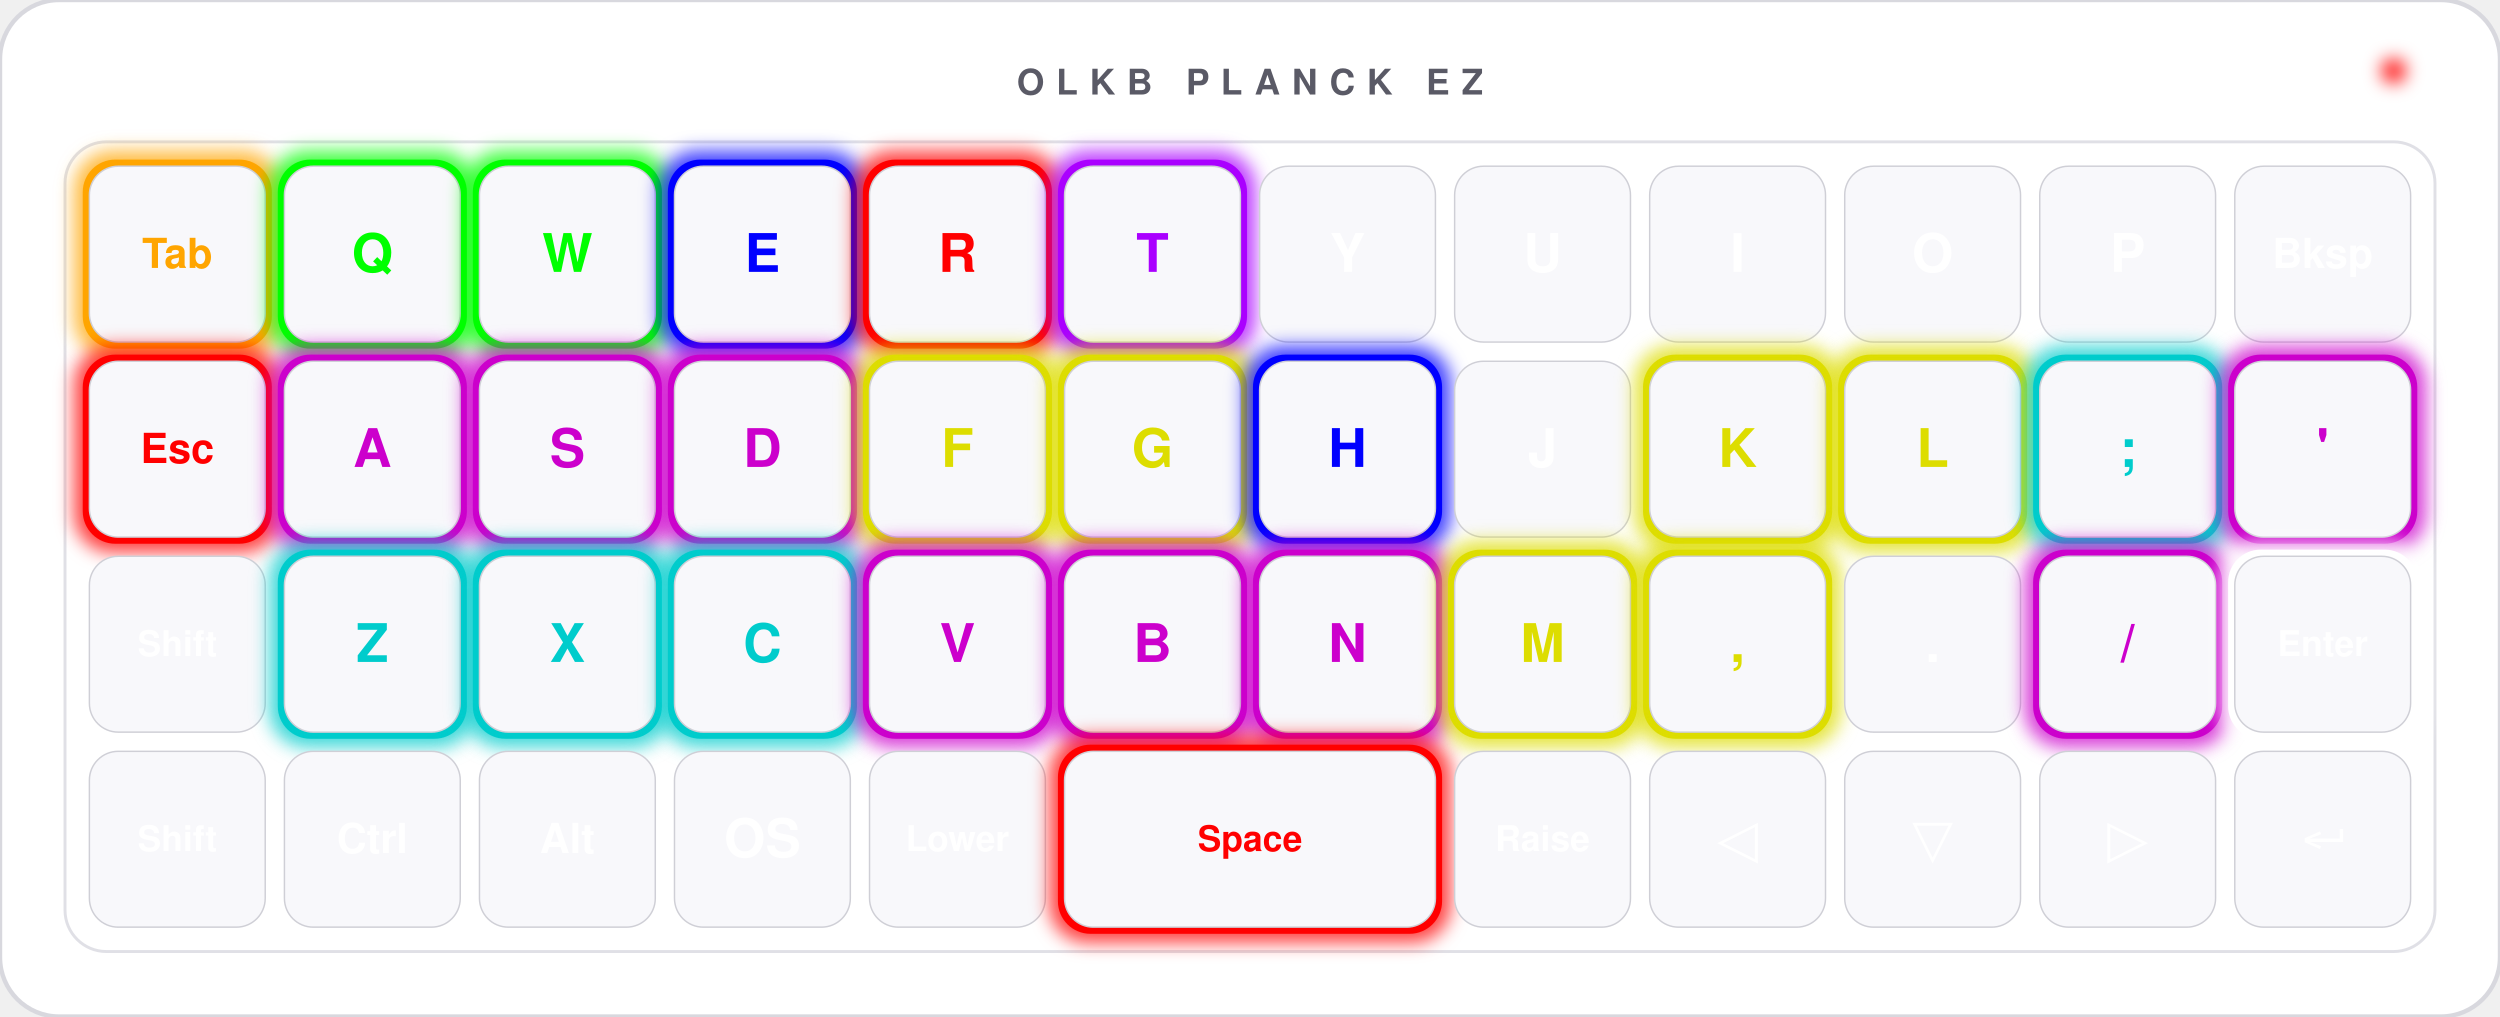
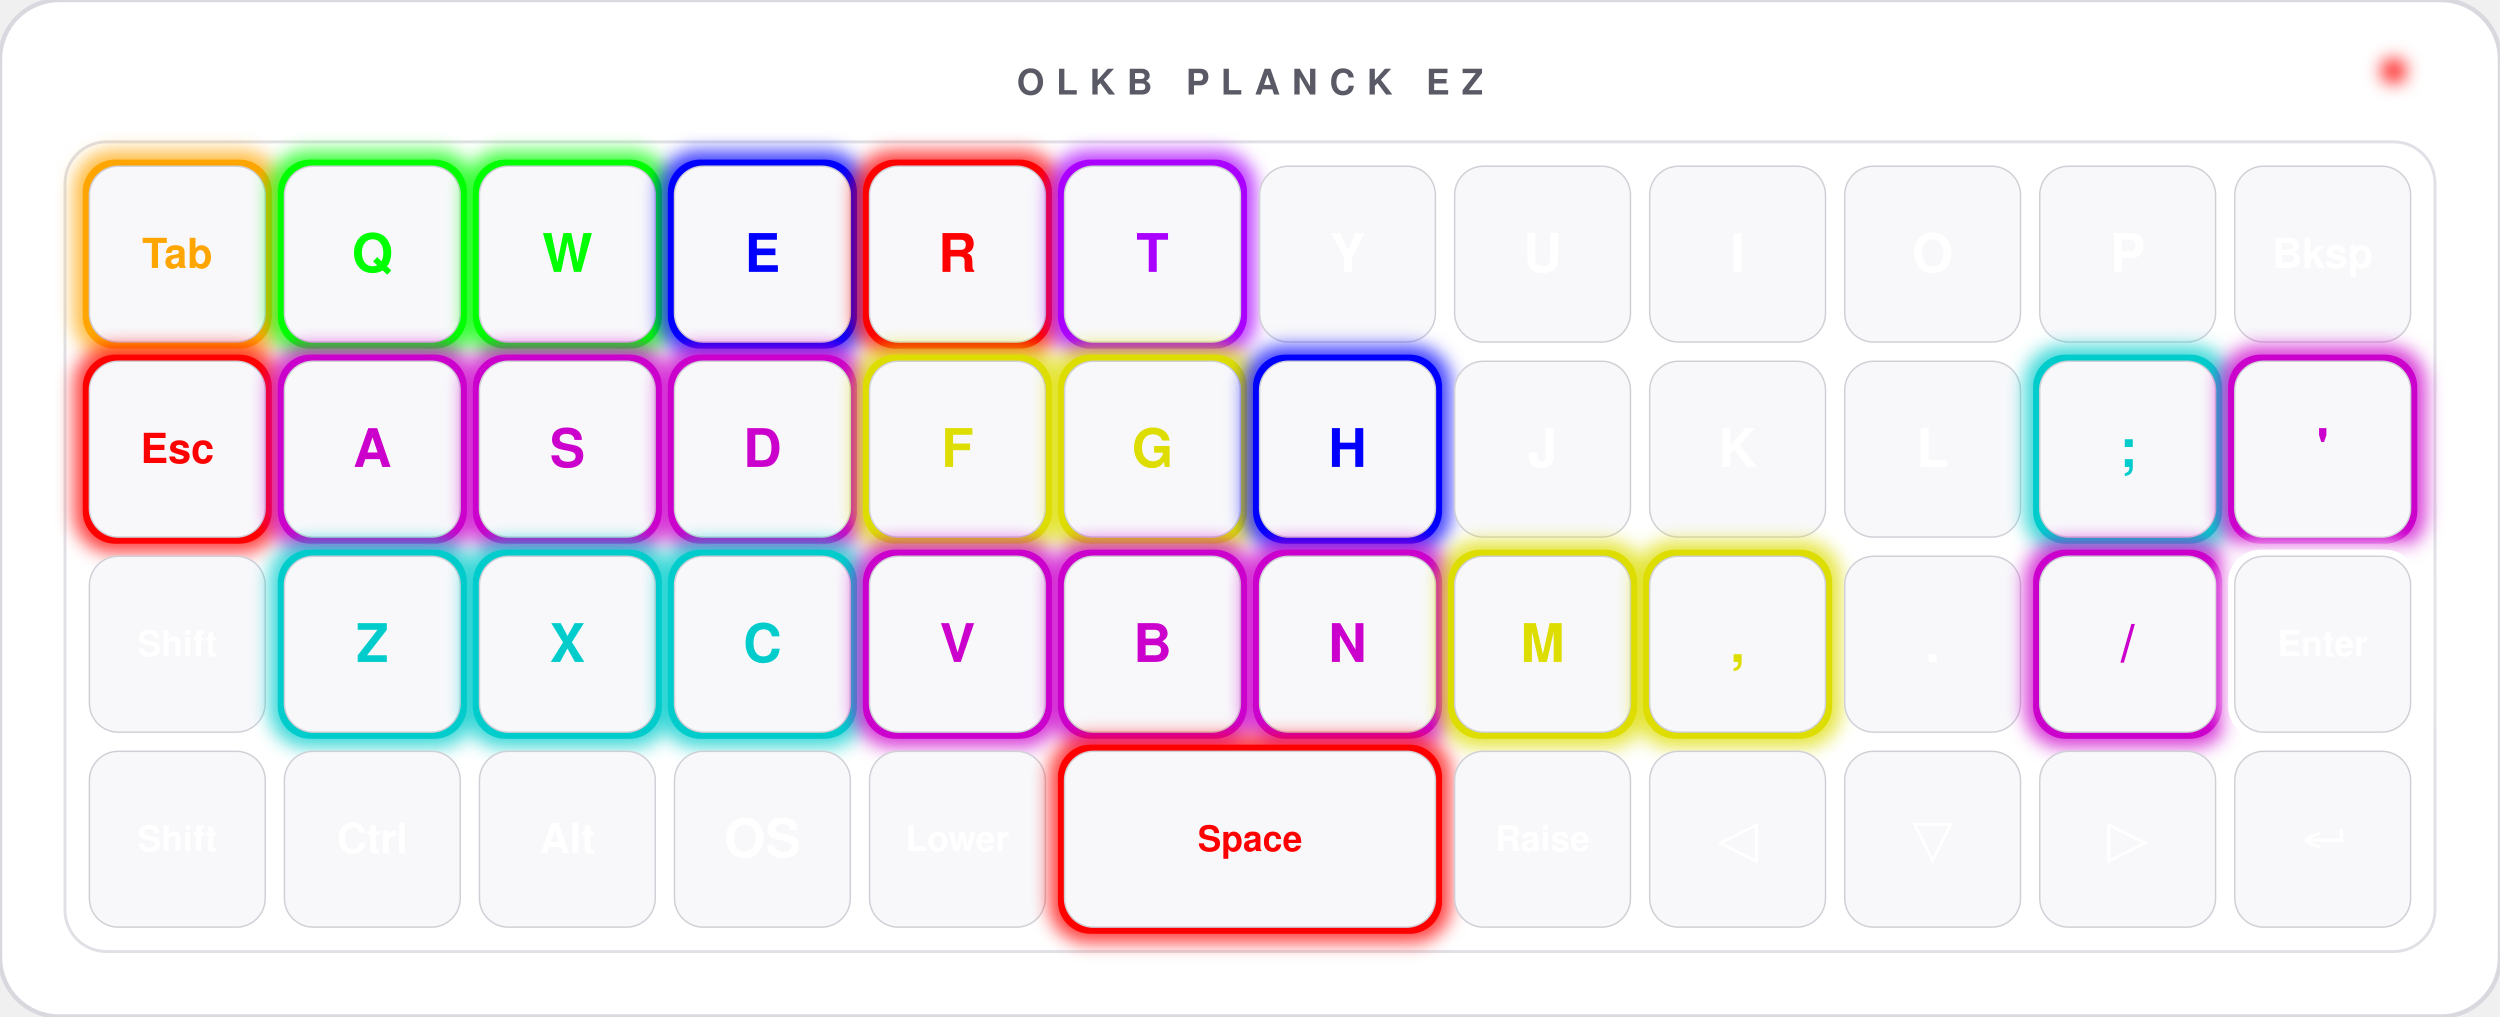
<svg xmlns="http://www.w3.org/2000/svg" baseProfile="full" height="344" version="1.1" viewBox="0 0 846 344" width="846">
  <defs>
    <filter height="220%" id="glow-s" width="220%" x="-60%" y="-60%">
      <feGaussianBlur in="SourceGraphic" stdDeviation="3" />
    </filter>
    <filter height="300%" id="glow-m" width="300%" x="-100%" y="-100%">
      <feGaussianBlur in="SourceGraphic" stdDeviation="3" />
    </filter>
    <filter height="140%" id="cap-shadow" width="140%" x="-20%" y="-20%">
      <feGaussianBlur in="SourceAlpha" stdDeviation="1.5" />
      <feOffset dx="0" dy="1.5" in="SourceGraphic" result="off" />
      <feFlood flood-color="#000000" flood-opacity="0.18" />
      <feComposite in="SourceGraphic" in2="off" operator="over" />
    </filter>
-     <mask id="m-a3682fa7">
+     <mask id="m-ad6ca3f2">
      <rect fill="#ffffff" height="60" rx="10" ry="10" width="60" x="30" y="56" />
      <text fill="#000000" font-family="Helvetica, Arial, sans-serif" font-size="14" font-weight="bold" text-anchor="middle" x="60.0" y="90.667">Tab</text>
    </mask>
-     <mask id="m-a0e9c90c">
+     <mask id="m-80495598">
      <rect fill="#ffffff" height="60" rx="10" ry="10" width="60" x="96" y="56" />
      <text fill="#000000" font-family="Helvetica, Arial, sans-serif" font-size="18" font-weight="bold" text-anchor="middle" x="126.0" y="92.0">Q</text>
    </mask>
-     <mask id="m-4e6a216d">
+     <mask id="m-ca062915">
      <rect fill="#ffffff" height="60" rx="10" ry="10" width="60" x="162" y="56" />
      <text fill="#000000" font-family="Helvetica, Arial, sans-serif" font-size="18" font-weight="bold" text-anchor="middle" x="192.0" y="92.0">W</text>
    </mask>
-     <mask id="m-e79bb41c">
+     <mask id="m-5a11fb06">
      <rect fill="#ffffff" height="60" rx="10" ry="10" width="60" x="228" y="56" />
      <text fill="#000000" font-family="Helvetica, Arial, sans-serif" font-size="18" font-weight="bold" text-anchor="middle" x="258.0" y="92.0">E</text>
    </mask>
-     <mask id="m-a61cf820">
+     <mask id="m-02779826">
      <rect fill="#ffffff" height="60" rx="10" ry="10" width="60" x="294" y="56" />
      <text fill="#000000" font-family="Helvetica, Arial, sans-serif" font-size="18" font-weight="bold" text-anchor="middle" x="324.0" y="92.0">R</text>
    </mask>
-     <mask id="m-30f23787">
+     <mask id="m-3bdf5aa9">
      <rect fill="#ffffff" height="60" rx="10" ry="10" width="60" x="360" y="56" />
      <text fill="#000000" font-family="Helvetica, Arial, sans-serif" font-size="18" font-weight="bold" text-anchor="middle" x="390.0" y="92.0">T</text>
    </mask>
-     <mask id="m-81346b75">
+     <mask id="m-f58303f0">
      <rect fill="#ffffff" height="60" rx="10" ry="10" width="60" x="426" y="56" />
      <text fill="#000000" font-family="Helvetica, Arial, sans-serif" font-size="18" font-weight="bold" text-anchor="middle" x="456.0" y="92.0">Y</text>
    </mask>
-     <mask id="m-6fed8684">
+     <mask id="m-6e8b50a5">
      <rect fill="#ffffff" height="60" rx="10" ry="10" width="60" x="492" y="56" />
      <text fill="#000000" font-family="Helvetica, Arial, sans-serif" font-size="18" font-weight="bold" text-anchor="middle" x="522.0" y="92.0">U</text>
    </mask>
-     <mask id="m-9e12f7f2">
+     <mask id="m-62370b7b">
      <rect fill="#ffffff" height="60" rx="10" ry="10" width="60" x="558" y="56" />
      <text fill="#000000" font-family="Helvetica, Arial, sans-serif" font-size="18" font-weight="bold" text-anchor="middle" x="588.0" y="92.0">I</text>
    </mask>
-     <mask id="m-3d9be887">
+     <mask id="m-af14b37f">
      <rect fill="#ffffff" height="60" rx="10" ry="10" width="60" x="624" y="56" />
      <text fill="#000000" font-family="Helvetica, Arial, sans-serif" font-size="18" font-weight="bold" text-anchor="middle" x="654.0" y="92.0">O</text>
    </mask>
-     <mask id="m-d5e71b8e">
+     <mask id="m-36e3bdf7">
      <rect fill="#ffffff" height="60" rx="10" ry="10" width="60" x="690" y="56" />
      <text fill="#000000" font-family="Helvetica, Arial, sans-serif" font-size="18" font-weight="bold" text-anchor="middle" x="720.0" y="92.0">P</text>
    </mask>
-     <mask id="m-76db6347">
+     <mask id="m-0bca3fda">
      <rect fill="#ffffff" height="60" rx="10" ry="10" width="60" x="756" y="56" />
      <text fill="#000000" font-family="Helvetica, Arial, sans-serif" font-size="14" font-weight="bold" text-anchor="middle" x="786.0" y="90.667">Bksp</text>
    </mask>
-     <mask id="m-4804c90d">
+     <mask id="m-5d15488a">
      <rect fill="#ffffff" height="60" rx="10" ry="10" width="60" x="30" y="122" />
      <text fill="#000000" font-family="Helvetica, Arial, sans-serif" font-size="14" font-weight="bold" text-anchor="middle" x="60.0" y="156.667">Esc</text>
    </mask>
-     <mask id="m-c7c8bbe0">
+     <mask id="m-306b3a84">
      <rect fill="#ffffff" height="60" rx="10" ry="10" width="60" x="96" y="122" />
      <text fill="#000000" font-family="Helvetica, Arial, sans-serif" font-size="18" font-weight="bold" text-anchor="middle" x="126.0" y="158.0">A</text>
    </mask>
-     <mask id="m-54b5a36e">
+     <mask id="m-692bf3b2">
      <rect fill="#ffffff" height="60" rx="10" ry="10" width="60" x="162" y="122" />
      <text fill="#000000" font-family="Helvetica, Arial, sans-serif" font-size="18" font-weight="bold" text-anchor="middle" x="192.0" y="158.0">S</text>
    </mask>
-     <mask id="m-314955c8">
+     <mask id="m-3b217334">
      <rect fill="#ffffff" height="60" rx="10" ry="10" width="60" x="228" y="122" />
      <text fill="#000000" font-family="Helvetica, Arial, sans-serif" font-size="18" font-weight="bold" text-anchor="middle" x="258.0" y="158.0">D</text>
    </mask>
-     <mask id="m-ed1836fd">
+     <mask id="m-6e348014">
      <rect fill="#ffffff" height="60" rx="10" ry="10" width="60" x="294" y="122" />
      <text fill="#000000" font-family="Helvetica, Arial, sans-serif" font-size="18" font-weight="bold" text-anchor="middle" x="324.0" y="158.0">F</text>
    </mask>
-     <mask id="m-e889f67c">
+     <mask id="m-51f544a6">
      <rect fill="#ffffff" height="60" rx="10" ry="10" width="60" x="360" y="122" />
      <text fill="#000000" font-family="Helvetica, Arial, sans-serif" font-size="18" font-weight="bold" text-anchor="middle" x="390.0" y="158.0">G</text>
    </mask>
-     <mask id="m-da50644f">
+     <mask id="m-27c6584a">
      <rect fill="#ffffff" height="60" rx="10" ry="10" width="60" x="426" y="122" />
      <text fill="#000000" font-family="Helvetica, Arial, sans-serif" font-size="18" font-weight="bold" text-anchor="middle" x="456.0" y="158.0">H</text>
    </mask>
-     <mask id="m-c26cbf6f">
+     <mask id="m-d8939acf">
      <rect fill="#ffffff" height="60" rx="10" ry="10" width="60" x="492" y="122" />
      <text fill="#000000" font-family="Helvetica, Arial, sans-serif" font-size="18" font-weight="bold" text-anchor="middle" x="522.0" y="158.0">J</text>
    </mask>
-     <mask id="m-8d1c519b">
+     <mask id="m-6bdd6858">
      <rect fill="#ffffff" height="60" rx="10" ry="10" width="60" x="558" y="122" />
      <text fill="#000000" font-family="Helvetica, Arial, sans-serif" font-size="18" font-weight="bold" text-anchor="middle" x="588.0" y="158.0">K</text>
    </mask>
-     <mask id="m-45e217b5">
+     <mask id="m-f6e06470">
      <rect fill="#ffffff" height="60" rx="10" ry="10" width="60" x="624" y="122" />
      <text fill="#000000" font-family="Helvetica, Arial, sans-serif" font-size="18" font-weight="bold" text-anchor="middle" x="654.0" y="158.0">L</text>
    </mask>
-     <mask id="m-9a349338">
+     <mask id="m-0798a336">
      <rect fill="#ffffff" height="60" rx="10" ry="10" width="60" x="690" y="122" />
      <text fill="#000000" font-family="Helvetica, Arial, sans-serif" font-size="18" font-weight="bold" text-anchor="middle" x="720.0" y="158.0">;</text>
    </mask>
-     <mask id="m-84b0ac3f">
+     <mask id="m-002eb168">
      <rect fill="#ffffff" height="60" rx="10" ry="10" width="60" x="756" y="122" />
      <text fill="#000000" font-family="Helvetica, Arial, sans-serif" font-size="18" font-weight="bold" text-anchor="middle" x="786.0" y="158.0">'</text>
    </mask>
-     <mask id="m-383ae319">
+     <mask id="m-bf6bbbd3">
      <rect fill="#ffffff" height="60" rx="10" ry="10" width="60" x="30" y="188" />
      <text fill="#000000" font-family="Helvetica, Arial, sans-serif" font-size="12" font-weight="bold" text-anchor="middle" x="60.0" y="222.0">Shift</text>
    </mask>
-     <mask id="m-87d6c0cd">
+     <mask id="m-15612709">
      <rect fill="#ffffff" height="60" rx="10" ry="10" width="60" x="96" y="188" />
      <text fill="#000000" font-family="Helvetica, Arial, sans-serif" font-size="18" font-weight="bold" text-anchor="middle" x="126.0" y="224.0">Z</text>
    </mask>
-     <mask id="m-deea7ec6">
+     <mask id="m-52b36c74">
      <rect fill="#ffffff" height="60" rx="10" ry="10" width="60" x="162" y="188" />
      <text fill="#000000" font-family="Helvetica, Arial, sans-serif" font-size="18" font-weight="bold" text-anchor="middle" x="192.0" y="224.0">X</text>
    </mask>
-     <mask id="m-d438a3fd">
+     <mask id="m-76152348">
      <rect fill="#ffffff" height="60" rx="10" ry="10" width="60" x="228" y="188" />
      <text fill="#000000" font-family="Helvetica, Arial, sans-serif" font-size="18" font-weight="bold" text-anchor="middle" x="258.0" y="224.0">C</text>
    </mask>
-     <mask id="m-6e84a55e">
+     <mask id="m-dbc56495">
      <rect fill="#ffffff" height="60" rx="10" ry="10" width="60" x="294" y="188" />
      <text fill="#000000" font-family="Helvetica, Arial, sans-serif" font-size="18" font-weight="bold" text-anchor="middle" x="324.0" y="224.0">V</text>
    </mask>
-     <mask id="m-7ea676a8">
+     <mask id="m-a2de4838">
      <rect fill="#ffffff" height="60" rx="10" ry="10" width="60" x="360" y="188" />
      <text fill="#000000" font-family="Helvetica, Arial, sans-serif" font-size="18" font-weight="bold" text-anchor="middle" x="390.0" y="224.0">B</text>
    </mask>
-     <mask id="m-5fc9c7ff">
+     <mask id="m-ff083168">
      <rect fill="#ffffff" height="60" rx="10" ry="10" width="60" x="426" y="188" />
      <text fill="#000000" font-family="Helvetica, Arial, sans-serif" font-size="18" font-weight="bold" text-anchor="middle" x="456.0" y="224.0">N</text>
    </mask>
-     <mask id="m-f14312d5">
+     <mask id="m-74887213">
      <rect fill="#ffffff" height="60" rx="10" ry="10" width="60" x="492" y="188" />
      <text fill="#000000" font-family="Helvetica, Arial, sans-serif" font-size="18" font-weight="bold" text-anchor="middle" x="522.0" y="224.0">M</text>
    </mask>
-     <mask id="m-d879f04a">
+     <mask id="m-2c84d33a">
      <rect fill="#ffffff" height="60" rx="10" ry="10" width="60" x="558" y="188" />
      <text fill="#000000" font-family="Helvetica, Arial, sans-serif" font-size="18" font-weight="bold" text-anchor="middle" x="588.0" y="224.0">,</text>
    </mask>
-     <mask id="m-9d644ebb">
+     <mask id="m-7077a2a0">
      <rect fill="#ffffff" height="60" rx="10" ry="10" width="60" x="624" y="188" />
      <text fill="#000000" font-family="Helvetica, Arial, sans-serif" font-size="18" font-weight="bold" text-anchor="middle" x="654.0" y="224.0">.</text>
    </mask>
-     <mask id="m-fff739d1">
+     <mask id="m-de69ba2f">
      <rect fill="#ffffff" height="60" rx="10" ry="10" width="60" x="690" y="188" />
      <text fill="#000000" font-family="Helvetica, Arial, sans-serif" font-size="18" font-weight="bold" text-anchor="middle" x="720.0" y="224.0">/</text>
    </mask>
-     <mask id="m-dc67e064">
+     <mask id="m-327c0ce0">
      <rect fill="#ffffff" height="60" rx="10" ry="10" width="60" x="756" y="188" />
      <text fill="#000000" font-family="Helvetica, Arial, sans-serif" font-size="12" font-weight="bold" text-anchor="middle" x="786.0" y="222.0">Enter</text>
    </mask>
-     <mask id="m-a6ac5418">
+     <mask id="m-f60e21e0">
      <rect fill="#ffffff" height="60" rx="10" ry="10" width="60" x="30" y="254" />
      <text fill="#000000" font-family="Helvetica, Arial, sans-serif" font-size="12" font-weight="bold" text-anchor="middle" x="60.0" y="288.0">Shift</text>
    </mask>
-     <mask id="m-9345ec6a">
+     <mask id="m-4b52a43e">
      <rect fill="#ffffff" height="60" rx="10" ry="10" width="60" x="96" y="254" />
      <text fill="#000000" font-family="Helvetica, Arial, sans-serif" font-size="14" font-weight="bold" text-anchor="middle" x="126.0" y="288.667">Ctrl</text>
    </mask>
-     <mask id="m-d783dbda">
+     <mask id="m-189abf75">
      <rect fill="#ffffff" height="60" rx="10" ry="10" width="60" x="162" y="254" />
      <text fill="#000000" font-family="Helvetica, Arial, sans-serif" font-size="14" font-weight="bold" text-anchor="middle" x="192.0" y="288.667">Alt</text>
    </mask>
-     <mask id="m-0bc3f0a4">
+     <mask id="m-07a53f15">
      <rect fill="#ffffff" height="60" rx="10" ry="10" width="60" x="228" y="254" />
      <text fill="#000000" font-family="Helvetica, Arial, sans-serif" font-size="18" font-weight="bold" text-anchor="middle" x="258.0" y="290.0">OS</text>
    </mask>
-     <mask id="m-d5ccaed9">
+     <mask id="m-03aba4d5">
      <rect fill="#ffffff" height="60" rx="10" ry="10" width="60" x="294" y="254" />
      <text fill="#000000" font-family="Helvetica, Arial, sans-serif" font-size="12" font-weight="bold" text-anchor="middle" x="324.0" y="288.0">Lower</text>
    </mask>
-     <mask id="m-e9fe70f0">
+     <mask id="m-79846b3d">
      <rect fill="#ffffff" height="60" rx="10" ry="10" width="126" x="360" y="254" />
      <text fill="#000000" font-family="Helvetica, Arial, sans-serif" font-size="12" font-weight="bold" text-anchor="middle" x="423.0" y="288.0">Space</text>
    </mask>
-     <mask id="m-b8f4b5e6">
+     <mask id="m-b8847b48">
      <rect fill="#ffffff" height="60" rx="10" ry="10" width="60" x="492" y="254" />
      <text fill="#000000" font-family="Helvetica, Arial, sans-serif" font-size="12" font-weight="bold" text-anchor="middle" x="522.0" y="288.0">Raise</text>
    </mask>
-     <mask id="m-be1b7ac6">
+     <mask id="m-ea79a992">
      <rect fill="#ffffff" height="60" rx="10" ry="10" width="60" x="558" y="254" />
      <text fill="#000000" font-family="Helvetica, Arial, sans-serif" font-size="18" font-weight="bold" text-anchor="middle" x="588.0" y="290.0">◁</text>
    </mask>
-     <mask id="m-44e54a78">
+     <mask id="m-1060aaf7">
      <rect fill="#ffffff" height="60" rx="10" ry="10" width="60" x="624" y="254" />
      <text fill="#000000" font-family="Helvetica, Arial, sans-serif" font-size="18" font-weight="bold" text-anchor="middle" x="654.0" y="290.0">▽</text>
    </mask>
-     <mask id="m-3e17e815">
+     <mask id="m-dbd7de73">
      <rect fill="#ffffff" height="60" rx="10" ry="10" width="60" x="690" y="254" />
      <text fill="#000000" font-family="Helvetica, Arial, sans-serif" font-size="18" font-weight="bold" text-anchor="middle" x="720.0" y="290.0">▷</text>
    </mask>
-     <mask id="m-0ba619fb">
+     <mask id="m-5b80f0b1">
      <rect fill="#ffffff" height="60" rx="10" ry="10" width="60" x="756" y="254" />
      <text fill="#000000" font-family="Helvetica, Arial, sans-serif" font-size="18" font-weight="bold" text-anchor="middle" x="786.0" y="290.0">↵</text>
    </mask>
  </defs>
  <rect fill="#ffffff" height="344" rx="20" ry="20" stroke="#d8d8de" stroke-width="1.5" width="846" x="0" y="0" />
  <rect fill="#ffffff" height="328" rx="14" ry="14" stroke="none" width="830" x="8" y="8" />
  <rect fill="#ffffff" height="274" rx="14" ry="14" stroke="#e0e0e6" stroke-width="1" width="802" x="22" y="48" />
  <text fill="#5a5a66" font-family="Helvetica, Arial, sans-serif" font-size="12" font-weight="bold" letter-spacing="4" text-anchor="middle" x="423.0" y="32">OLKB  PLANCK  EZ</text>
  <circle cx="810" cy="24" fill="#ff0000" filter="url(#glow-m)" r="4" />
  <rect fill="#ffa500" height="64" rx="11" ry="11" width="64" x="28" y="54" />
  <rect fill="#ffa500" filter="url(#glow-s)" height="70" opacity="0.75" rx="13" ry="13" width="70" x="25" y="51" />
-   <rect fill="#f8f8fb" filter="url(#cap-shadow)" height="60" mask="url(#m-a3682fa7)" rx="10" ry="10" stroke="#cfcfd6" stroke-width="1" width="60" x="30" y="56" />
+   <rect fill="#f8f8fb" filter="url(#cap-shadow)" height="60" mask="url(#m-ad6ca3f2)" rx="10" ry="10" stroke="#cfcfd6" stroke-width="1" width="60" x="30" y="56" />
  <rect fill="#00ff00" height="64" rx="11" ry="11" width="64" x="94" y="54" />
  <rect fill="#00ff00" filter="url(#glow-s)" height="70" opacity="0.75" rx="13" ry="13" width="70" x="91" y="51" />
-   <rect fill="#f8f8fb" filter="url(#cap-shadow)" height="60" mask="url(#m-a0e9c90c)" rx="10" ry="10" stroke="#cfcfd6" stroke-width="1" width="60" x="96" y="56" />
+   <rect fill="#f8f8fb" filter="url(#cap-shadow)" height="60" mask="url(#m-80495598)" rx="10" ry="10" stroke="#cfcfd6" stroke-width="1" width="60" x="96" y="56" />
  <rect fill="#00ff00" height="64" rx="11" ry="11" width="64" x="160" y="54" />
  <rect fill="#00ff00" filter="url(#glow-s)" height="70" opacity="0.75" rx="13" ry="13" width="70" x="157" y="51" />
-   <rect fill="#f8f8fb" filter="url(#cap-shadow)" height="60" mask="url(#m-4e6a216d)" rx="10" ry="10" stroke="#cfcfd6" stroke-width="1" width="60" x="162" y="56" />
+   <rect fill="#f8f8fb" filter="url(#cap-shadow)" height="60" mask="url(#m-ca062915)" rx="10" ry="10" stroke="#cfcfd6" stroke-width="1" width="60" x="162" y="56" />
  <rect fill="#0000ff" height="64" rx="11" ry="11" width="64" x="226" y="54" />
  <rect fill="#0000ff" filter="url(#glow-s)" height="70" opacity="0.75" rx="13" ry="13" width="70" x="223" y="51" />
-   <rect fill="#f8f8fb" filter="url(#cap-shadow)" height="60" mask="url(#m-e79bb41c)" rx="10" ry="10" stroke="#cfcfd6" stroke-width="1" width="60" x="228" y="56" />
+   <rect fill="#f8f8fb" filter="url(#cap-shadow)" height="60" mask="url(#m-5a11fb06)" rx="10" ry="10" stroke="#cfcfd6" stroke-width="1" width="60" x="228" y="56" />
  <rect fill="#ff0000" height="64" rx="11" ry="11" width="64" x="292" y="54" />
  <rect fill="#ff0000" filter="url(#glow-s)" height="70" opacity="0.75" rx="13" ry="13" width="70" x="289" y="51" />
-   <rect fill="#f8f8fb" filter="url(#cap-shadow)" height="60" mask="url(#m-a61cf820)" rx="10" ry="10" stroke="#cfcfd6" stroke-width="1" width="60" x="294" y="56" />
+   <rect fill="#f8f8fb" filter="url(#cap-shadow)" height="60" mask="url(#m-02779826)" rx="10" ry="10" stroke="#cfcfd6" stroke-width="1" width="60" x="294" y="56" />
  <rect fill="#aa00ff" height="64" rx="11" ry="11" width="64" x="358" y="54" />
  <rect fill="#aa00ff" filter="url(#glow-s)" height="70" opacity="0.75" rx="13" ry="13" width="70" x="355" y="51" />
-   <rect fill="#f8f8fb" filter="url(#cap-shadow)" height="60" mask="url(#m-30f23787)" rx="10" ry="10" stroke="#cfcfd6" stroke-width="1" width="60" x="360" y="56" />
-   <rect fill="#f8f8fb" filter="url(#cap-shadow)" height="60" mask="url(#m-81346b75)" rx="10" ry="10" stroke="#cfcfd6" stroke-width="1" width="60" x="426" y="56" />
-   <rect fill="#f8f8fb" filter="url(#cap-shadow)" height="60" mask="url(#m-6fed8684)" rx="10" ry="10" stroke="#cfcfd6" stroke-width="1" width="60" x="492" y="56" />
-   <rect fill="#f8f8fb" filter="url(#cap-shadow)" height="60" mask="url(#m-9e12f7f2)" rx="10" ry="10" stroke="#cfcfd6" stroke-width="1" width="60" x="558" y="56" />
-   <rect fill="#f8f8fb" filter="url(#cap-shadow)" height="60" mask="url(#m-3d9be887)" rx="10" ry="10" stroke="#cfcfd6" stroke-width="1" width="60" x="624" y="56" />
-   <rect fill="#f8f8fb" filter="url(#cap-shadow)" height="60" mask="url(#m-d5e71b8e)" rx="10" ry="10" stroke="#cfcfd6" stroke-width="1" width="60" x="690" y="56" />
-   <rect fill="#f8f8fb" filter="url(#cap-shadow)" height="60" mask="url(#m-76db6347)" rx="10" ry="10" stroke="#cfcfd6" stroke-width="1" width="60" x="756" y="56" />
+   <rect fill="#f8f8fb" filter="url(#cap-shadow)" height="60" mask="url(#m-3bdf5aa9)" rx="10" ry="10" stroke="#cfcfd6" stroke-width="1" width="60" x="360" y="56" />
+   <rect fill="#f8f8fb" filter="url(#cap-shadow)" height="60" mask="url(#m-f58303f0)" rx="10" ry="10" stroke="#cfcfd6" stroke-width="1" width="60" x="426" y="56" />
+   <rect fill="#f8f8fb" filter="url(#cap-shadow)" height="60" mask="url(#m-6e8b50a5)" rx="10" ry="10" stroke="#cfcfd6" stroke-width="1" width="60" x="492" y="56" />
+   <rect fill="#f8f8fb" filter="url(#cap-shadow)" height="60" mask="url(#m-62370b7b)" rx="10" ry="10" stroke="#cfcfd6" stroke-width="1" width="60" x="558" y="56" />
+   <rect fill="#f8f8fb" filter="url(#cap-shadow)" height="60" mask="url(#m-af14b37f)" rx="10" ry="10" stroke="#cfcfd6" stroke-width="1" width="60" x="624" y="56" />
+   <rect fill="#f8f8fb" filter="url(#cap-shadow)" height="60" mask="url(#m-36e3bdf7)" rx="10" ry="10" stroke="#cfcfd6" stroke-width="1" width="60" x="690" y="56" />
+   <rect fill="#f8f8fb" filter="url(#cap-shadow)" height="60" mask="url(#m-0bca3fda)" rx="10" ry="10" stroke="#cfcfd6" stroke-width="1" width="60" x="756" y="56" />
  <rect fill="#ff0000" height="64" rx="11" ry="11" width="64" x="28" y="120" />
  <rect fill="#ff0000" filter="url(#glow-s)" height="70" opacity="0.75" rx="13" ry="13" width="70" x="25" y="117" />
-   <rect fill="#f8f8fb" filter="url(#cap-shadow)" height="60" mask="url(#m-4804c90d)" rx="10" ry="10" stroke="#cfcfd6" stroke-width="1" width="60" x="30" y="122" />
+   <rect fill="#f8f8fb" filter="url(#cap-shadow)" height="60" mask="url(#m-5d15488a)" rx="10" ry="10" stroke="#cfcfd6" stroke-width="1" width="60" x="30" y="122" />
  <rect fill="#cc00cc" height="64" rx="11" ry="11" width="64" x="94" y="120" />
  <rect fill="#cc00cc" filter="url(#glow-s)" height="70" opacity="0.75" rx="13" ry="13" width="70" x="91" y="117" />
-   <rect fill="#f8f8fb" filter="url(#cap-shadow)" height="60" mask="url(#m-c7c8bbe0)" rx="10" ry="10" stroke="#cfcfd6" stroke-width="1" width="60" x="96" y="122" />
+   <rect fill="#f8f8fb" filter="url(#cap-shadow)" height="60" mask="url(#m-306b3a84)" rx="10" ry="10" stroke="#cfcfd6" stroke-width="1" width="60" x="96" y="122" />
  <rect fill="#cc00cc" height="64" rx="11" ry="11" width="64" x="160" y="120" />
  <rect fill="#cc00cc" filter="url(#glow-s)" height="70" opacity="0.75" rx="13" ry="13" width="70" x="157" y="117" />
-   <rect fill="#f8f8fb" filter="url(#cap-shadow)" height="60" mask="url(#m-54b5a36e)" rx="10" ry="10" stroke="#cfcfd6" stroke-width="1" width="60" x="162" y="122" />
+   <rect fill="#f8f8fb" filter="url(#cap-shadow)" height="60" mask="url(#m-692bf3b2)" rx="10" ry="10" stroke="#cfcfd6" stroke-width="1" width="60" x="162" y="122" />
  <rect fill="#cc00cc" height="64" rx="11" ry="11" width="64" x="226" y="120" />
  <rect fill="#cc00cc" filter="url(#glow-s)" height="70" opacity="0.75" rx="13" ry="13" width="70" x="223" y="117" />
-   <rect fill="#f8f8fb" filter="url(#cap-shadow)" height="60" mask="url(#m-314955c8)" rx="10" ry="10" stroke="#cfcfd6" stroke-width="1" width="60" x="228" y="122" />
+   <rect fill="#f8f8fb" filter="url(#cap-shadow)" height="60" mask="url(#m-3b217334)" rx="10" ry="10" stroke="#cfcfd6" stroke-width="1" width="60" x="228" y="122" />
  <rect fill="#dddd00" height="64" rx="11" ry="11" width="64" x="292" y="120" />
  <rect fill="#dddd00" filter="url(#glow-s)" height="70" opacity="0.75" rx="13" ry="13" width="70" x="289" y="117" />
-   <rect fill="#f8f8fb" filter="url(#cap-shadow)" height="60" mask="url(#m-ed1836fd)" rx="10" ry="10" stroke="#cfcfd6" stroke-width="1" width="60" x="294" y="122" />
+   <rect fill="#f8f8fb" filter="url(#cap-shadow)" height="60" mask="url(#m-6e348014)" rx="10" ry="10" stroke="#cfcfd6" stroke-width="1" width="60" x="294" y="122" />
  <rect fill="#dddd00" height="64" rx="11" ry="11" width="64" x="358" y="120" />
  <rect fill="#dddd00" filter="url(#glow-s)" height="70" opacity="0.75" rx="13" ry="13" width="70" x="355" y="117" />
-   <rect fill="#f8f8fb" filter="url(#cap-shadow)" height="60" mask="url(#m-e889f67c)" rx="10" ry="10" stroke="#cfcfd6" stroke-width="1" width="60" x="360" y="122" />
+   <rect fill="#f8f8fb" filter="url(#cap-shadow)" height="60" mask="url(#m-51f544a6)" rx="10" ry="10" stroke="#cfcfd6" stroke-width="1" width="60" x="360" y="122" />
  <rect fill="#0000ff" height="64" rx="11" ry="11" width="64" x="424" y="120" />
  <rect fill="#0000ff" filter="url(#glow-s)" height="70" opacity="0.75" rx="13" ry="13" width="70" x="421" y="117" />
-   <rect fill="#f8f8fb" filter="url(#cap-shadow)" height="60" mask="url(#m-da50644f)" rx="10" ry="10" stroke="#cfcfd6" stroke-width="1" width="60" x="426" y="122" />
-   <rect fill="#f8f8fb" filter="url(#cap-shadow)" height="60" mask="url(#m-c26cbf6f)" rx="10" ry="10" stroke="#cfcfd6" stroke-width="1" width="60" x="492" y="122" />
-   <rect fill="#dddd00" height="64" rx="11" ry="11" width="64" x="556" y="120" />
-   <rect fill="#dddd00" filter="url(#glow-s)" height="70" opacity="0.75" rx="13" ry="13" width="70" x="553" y="117" />
-   <rect fill="#f8f8fb" filter="url(#cap-shadow)" height="60" mask="url(#m-8d1c519b)" rx="10" ry="10" stroke="#cfcfd6" stroke-width="1" width="60" x="558" y="122" />
-   <rect fill="#dddd00" height="64" rx="11" ry="11" width="64" x="622" y="120" />
-   <rect fill="#dddd00" filter="url(#glow-s)" height="70" opacity="0.75" rx="13" ry="13" width="70" x="619" y="117" />
-   <rect fill="#f8f8fb" filter="url(#cap-shadow)" height="60" mask="url(#m-45e217b5)" rx="10" ry="10" stroke="#cfcfd6" stroke-width="1" width="60" x="624" y="122" />
+   <rect fill="#f8f8fb" filter="url(#cap-shadow)" height="60" mask="url(#m-27c6584a)" rx="10" ry="10" stroke="#cfcfd6" stroke-width="1" width="60" x="426" y="122" />
+   <rect fill="#f8f8fb" filter="url(#cap-shadow)" height="60" mask="url(#m-d8939acf)" rx="10" ry="10" stroke="#cfcfd6" stroke-width="1" width="60" x="492" y="122" />
+   <rect fill="#f8f8fb" filter="url(#cap-shadow)" height="60" mask="url(#m-6bdd6858)" rx="10" ry="10" stroke="#cfcfd6" stroke-width="1" width="60" x="558" y="122" />
+   <rect fill="#f8f8fb" filter="url(#cap-shadow)" height="60" mask="url(#m-f6e06470)" rx="10" ry="10" stroke="#cfcfd6" stroke-width="1" width="60" x="624" y="122" />
  <rect fill="#00cccc" height="64" rx="11" ry="11" width="64" x="688" y="120" />
  <rect fill="#00cccc" filter="url(#glow-s)" height="70" opacity="0.75" rx="13" ry="13" width="70" x="685" y="117" />
-   <rect fill="#f8f8fb" filter="url(#cap-shadow)" height="60" mask="url(#m-9a349338)" rx="10" ry="10" stroke="#cfcfd6" stroke-width="1" width="60" x="690" y="122" />
+   <rect fill="#f8f8fb" filter="url(#cap-shadow)" height="60" mask="url(#m-0798a336)" rx="10" ry="10" stroke="#cfcfd6" stroke-width="1" width="60" x="690" y="122" />
  <rect fill="#cc00cc" height="64" rx="11" ry="11" width="64" x="754" y="120" />
  <rect fill="#cc00cc" filter="url(#glow-s)" height="70" opacity="0.75" rx="13" ry="13" width="70" x="751" y="117" />
-   <rect fill="#f8f8fb" filter="url(#cap-shadow)" height="60" mask="url(#m-84b0ac3f)" rx="10" ry="10" stroke="#cfcfd6" stroke-width="1" width="60" x="756" y="122" />
-   <rect fill="#f8f8fb" filter="url(#cap-shadow)" height="60" mask="url(#m-383ae319)" rx="10" ry="10" stroke="#cfcfd6" stroke-width="1" width="60" x="30" y="188" />
+   <rect fill="#f8f8fb" filter="url(#cap-shadow)" height="60" mask="url(#m-002eb168)" rx="10" ry="10" stroke="#cfcfd6" stroke-width="1" width="60" x="756" y="122" />
+   <rect fill="#f8f8fb" filter="url(#cap-shadow)" height="60" mask="url(#m-bf6bbbd3)" rx="10" ry="10" stroke="#cfcfd6" stroke-width="1" width="60" x="30" y="188" />
  <rect fill="#00cccc" height="64" rx="11" ry="11" width="64" x="94" y="186" />
  <rect fill="#00cccc" filter="url(#glow-s)" height="70" opacity="0.75" rx="13" ry="13" width="70" x="91" y="183" />
-   <rect fill="#f8f8fb" filter="url(#cap-shadow)" height="60" mask="url(#m-87d6c0cd)" rx="10" ry="10" stroke="#cfcfd6" stroke-width="1" width="60" x="96" y="188" />
+   <rect fill="#f8f8fb" filter="url(#cap-shadow)" height="60" mask="url(#m-15612709)" rx="10" ry="10" stroke="#cfcfd6" stroke-width="1" width="60" x="96" y="188" />
  <rect fill="#00cccc" height="64" rx="11" ry="11" width="64" x="160" y="186" />
  <rect fill="#00cccc" filter="url(#glow-s)" height="70" opacity="0.75" rx="13" ry="13" width="70" x="157" y="183" />
-   <rect fill="#f8f8fb" filter="url(#cap-shadow)" height="60" mask="url(#m-deea7ec6)" rx="10" ry="10" stroke="#cfcfd6" stroke-width="1" width="60" x="162" y="188" />
+   <rect fill="#f8f8fb" filter="url(#cap-shadow)" height="60" mask="url(#m-52b36c74)" rx="10" ry="10" stroke="#cfcfd6" stroke-width="1" width="60" x="162" y="188" />
  <rect fill="#00cccc" height="64" rx="11" ry="11" width="64" x="226" y="186" />
  <rect fill="#00cccc" filter="url(#glow-s)" height="70" opacity="0.75" rx="13" ry="13" width="70" x="223" y="183" />
-   <rect fill="#f8f8fb" filter="url(#cap-shadow)" height="60" mask="url(#m-d438a3fd)" rx="10" ry="10" stroke="#cfcfd6" stroke-width="1" width="60" x="228" y="188" />
+   <rect fill="#f8f8fb" filter="url(#cap-shadow)" height="60" mask="url(#m-76152348)" rx="10" ry="10" stroke="#cfcfd6" stroke-width="1" width="60" x="228" y="188" />
  <rect fill="#cc00cc" height="64" rx="11" ry="11" width="64" x="292" y="186" />
  <rect fill="#cc00cc" filter="url(#glow-s)" height="70" opacity="0.75" rx="13" ry="13" width="70" x="289" y="183" />
-   <rect fill="#f8f8fb" filter="url(#cap-shadow)" height="60" mask="url(#m-6e84a55e)" rx="10" ry="10" stroke="#cfcfd6" stroke-width="1" width="60" x="294" y="188" />
+   <rect fill="#f8f8fb" filter="url(#cap-shadow)" height="60" mask="url(#m-dbc56495)" rx="10" ry="10" stroke="#cfcfd6" stroke-width="1" width="60" x="294" y="188" />
  <rect fill="#cc00cc" height="64" rx="11" ry="11" width="64" x="358" y="186" />
  <rect fill="#cc00cc" filter="url(#glow-s)" height="70" opacity="0.75" rx="13" ry="13" width="70" x="355" y="183" />
-   <rect fill="#f8f8fb" filter="url(#cap-shadow)" height="60" mask="url(#m-7ea676a8)" rx="10" ry="10" stroke="#cfcfd6" stroke-width="1" width="60" x="360" y="188" />
+   <rect fill="#f8f8fb" filter="url(#cap-shadow)" height="60" mask="url(#m-a2de4838)" rx="10" ry="10" stroke="#cfcfd6" stroke-width="1" width="60" x="360" y="188" />
  <rect fill="#cc00cc" height="64" rx="11" ry="11" width="64" x="424" y="186" />
  <rect fill="#cc00cc" filter="url(#glow-s)" height="70" opacity="0.75" rx="13" ry="13" width="70" x="421" y="183" />
-   <rect fill="#f8f8fb" filter="url(#cap-shadow)" height="60" mask="url(#m-5fc9c7ff)" rx="10" ry="10" stroke="#cfcfd6" stroke-width="1" width="60" x="426" y="188" />
+   <rect fill="#f8f8fb" filter="url(#cap-shadow)" height="60" mask="url(#m-ff083168)" rx="10" ry="10" stroke="#cfcfd6" stroke-width="1" width="60" x="426" y="188" />
  <rect fill="#dddd00" height="64" rx="11" ry="11" width="64" x="490" y="186" />
  <rect fill="#dddd00" filter="url(#glow-s)" height="70" opacity="0.75" rx="13" ry="13" width="70" x="487" y="183" />
-   <rect fill="#f8f8fb" filter="url(#cap-shadow)" height="60" mask="url(#m-f14312d5)" rx="10" ry="10" stroke="#cfcfd6" stroke-width="1" width="60" x="492" y="188" />
+   <rect fill="#f8f8fb" filter="url(#cap-shadow)" height="60" mask="url(#m-74887213)" rx="10" ry="10" stroke="#cfcfd6" stroke-width="1" width="60" x="492" y="188" />
  <rect fill="#dddd00" height="64" rx="11" ry="11" width="64" x="556" y="186" />
  <rect fill="#dddd00" filter="url(#glow-s)" height="70" opacity="0.75" rx="13" ry="13" width="70" x="553" y="183" />
-   <rect fill="#f8f8fb" filter="url(#cap-shadow)" height="60" mask="url(#m-d879f04a)" rx="10" ry="10" stroke="#cfcfd6" stroke-width="1" width="60" x="558" y="188" />
-   <rect fill="#f8f8fb" filter="url(#cap-shadow)" height="60" mask="url(#m-9d644ebb)" rx="10" ry="10" stroke="#cfcfd6" stroke-width="1" width="60" x="624" y="188" />
+   <rect fill="#f8f8fb" filter="url(#cap-shadow)" height="60" mask="url(#m-2c84d33a)" rx="10" ry="10" stroke="#cfcfd6" stroke-width="1" width="60" x="558" y="188" />
+   <rect fill="#f8f8fb" filter="url(#cap-shadow)" height="60" mask="url(#m-7077a2a0)" rx="10" ry="10" stroke="#cfcfd6" stroke-width="1" width="60" x="624" y="188" />
  <rect fill="#cc00cc" height="64" rx="11" ry="11" width="64" x="688" y="186" />
  <rect fill="#cc00cc" filter="url(#glow-s)" height="70" opacity="0.75" rx="13" ry="13" width="70" x="685" y="183" />
-   <rect fill="#f8f8fb" filter="url(#cap-shadow)" height="60" mask="url(#m-fff739d1)" rx="10" ry="10" stroke="#cfcfd6" stroke-width="1" width="60" x="690" y="188" />
+   <rect fill="#f8f8fb" filter="url(#cap-shadow)" height="60" mask="url(#m-de69ba2f)" rx="10" ry="10" stroke="#cfcfd6" stroke-width="1" width="60" x="690" y="188" />
  <rect fill="#ffffff" height="64" rx="11" ry="11" width="64" x="754" y="186" />
  <rect fill="#ffffff" filter="url(#glow-s)" height="70" opacity="0.75" rx="13" ry="13" width="70" x="751" y="183" />
-   <rect fill="#f8f8fb" filter="url(#cap-shadow)" height="60" mask="url(#m-dc67e064)" rx="10" ry="10" stroke="#cfcfd6" stroke-width="1" width="60" x="756" y="188" />
-   <rect fill="#f8f8fb" filter="url(#cap-shadow)" height="60" mask="url(#m-a6ac5418)" rx="10" ry="10" stroke="#cfcfd6" stroke-width="1" width="60" x="30" y="254" />
-   <rect fill="#f8f8fb" filter="url(#cap-shadow)" height="60" mask="url(#m-9345ec6a)" rx="10" ry="10" stroke="#cfcfd6" stroke-width="1" width="60" x="96" y="254" />
-   <rect fill="#f8f8fb" filter="url(#cap-shadow)" height="60" mask="url(#m-d783dbda)" rx="10" ry="10" stroke="#cfcfd6" stroke-width="1" width="60" x="162" y="254" />
-   <rect fill="#f8f8fb" filter="url(#cap-shadow)" height="60" mask="url(#m-0bc3f0a4)" rx="10" ry="10" stroke="#cfcfd6" stroke-width="1" width="60" x="228" y="254" />
-   <rect fill="#f8f8fb" filter="url(#cap-shadow)" height="60" mask="url(#m-d5ccaed9)" rx="10" ry="10" stroke="#cfcfd6" stroke-width="1" width="60" x="294" y="254" />
+   <rect fill="#f8f8fb" filter="url(#cap-shadow)" height="60" mask="url(#m-327c0ce0)" rx="10" ry="10" stroke="#cfcfd6" stroke-width="1" width="60" x="756" y="188" />
+   <rect fill="#f8f8fb" filter="url(#cap-shadow)" height="60" mask="url(#m-f60e21e0)" rx="10" ry="10" stroke="#cfcfd6" stroke-width="1" width="60" x="30" y="254" />
+   <rect fill="#f8f8fb" filter="url(#cap-shadow)" height="60" mask="url(#m-4b52a43e)" rx="10" ry="10" stroke="#cfcfd6" stroke-width="1" width="60" x="96" y="254" />
+   <rect fill="#f8f8fb" filter="url(#cap-shadow)" height="60" mask="url(#m-189abf75)" rx="10" ry="10" stroke="#cfcfd6" stroke-width="1" width="60" x="162" y="254" />
+   <rect fill="#f8f8fb" filter="url(#cap-shadow)" height="60" mask="url(#m-07a53f15)" rx="10" ry="10" stroke="#cfcfd6" stroke-width="1" width="60" x="228" y="254" />
+   <rect fill="#f8f8fb" filter="url(#cap-shadow)" height="60" mask="url(#m-03aba4d5)" rx="10" ry="10" stroke="#cfcfd6" stroke-width="1" width="60" x="294" y="254" />
  <rect fill="#ff0000" height="64" rx="11" ry="11" width="130" x="358" y="252" />
  <rect fill="#ff0000" filter="url(#glow-s)" height="70" opacity="0.75" rx="13" ry="13" width="136" x="355" y="249" />
-   <rect fill="#f8f8fb" filter="url(#cap-shadow)" height="60" mask="url(#m-e9fe70f0)" rx="10" ry="10" stroke="#cfcfd6" stroke-width="1" width="126" x="360" y="254" />
-   <rect fill="#f8f8fb" filter="url(#cap-shadow)" height="60" mask="url(#m-b8f4b5e6)" rx="10" ry="10" stroke="#cfcfd6" stroke-width="1" width="60" x="492" y="254" />
-   <rect fill="#f8f8fb" filter="url(#cap-shadow)" height="60" mask="url(#m-be1b7ac6)" rx="10" ry="10" stroke="#cfcfd6" stroke-width="1" width="60" x="558" y="254" />
-   <rect fill="#f8f8fb" filter="url(#cap-shadow)" height="60" mask="url(#m-44e54a78)" rx="10" ry="10" stroke="#cfcfd6" stroke-width="1" width="60" x="624" y="254" />
-   <rect fill="#f8f8fb" filter="url(#cap-shadow)" height="60" mask="url(#m-3e17e815)" rx="10" ry="10" stroke="#cfcfd6" stroke-width="1" width="60" x="690" y="254" />
-   <rect fill="#f8f8fb" filter="url(#cap-shadow)" height="60" mask="url(#m-0ba619fb)" rx="10" ry="10" stroke="#cfcfd6" stroke-width="1" width="60" x="756" y="254" />
+   <rect fill="#f8f8fb" filter="url(#cap-shadow)" height="60" mask="url(#m-79846b3d)" rx="10" ry="10" stroke="#cfcfd6" stroke-width="1" width="126" x="360" y="254" />
+   <rect fill="#f8f8fb" filter="url(#cap-shadow)" height="60" mask="url(#m-b8847b48)" rx="10" ry="10" stroke="#cfcfd6" stroke-width="1" width="60" x="492" y="254" />
+   <rect fill="#f8f8fb" filter="url(#cap-shadow)" height="60" mask="url(#m-ea79a992)" rx="10" ry="10" stroke="#cfcfd6" stroke-width="1" width="60" x="558" y="254" />
+   <rect fill="#f8f8fb" filter="url(#cap-shadow)" height="60" mask="url(#m-1060aaf7)" rx="10" ry="10" stroke="#cfcfd6" stroke-width="1" width="60" x="624" y="254" />
+   <rect fill="#f8f8fb" filter="url(#cap-shadow)" height="60" mask="url(#m-dbd7de73)" rx="10" ry="10" stroke="#cfcfd6" stroke-width="1" width="60" x="690" y="254" />
+   <rect fill="#f8f8fb" filter="url(#cap-shadow)" height="60" mask="url(#m-5b80f0b1)" rx="10" ry="10" stroke="#cfcfd6" stroke-width="1" width="60" x="756" y="254" />
</svg>
